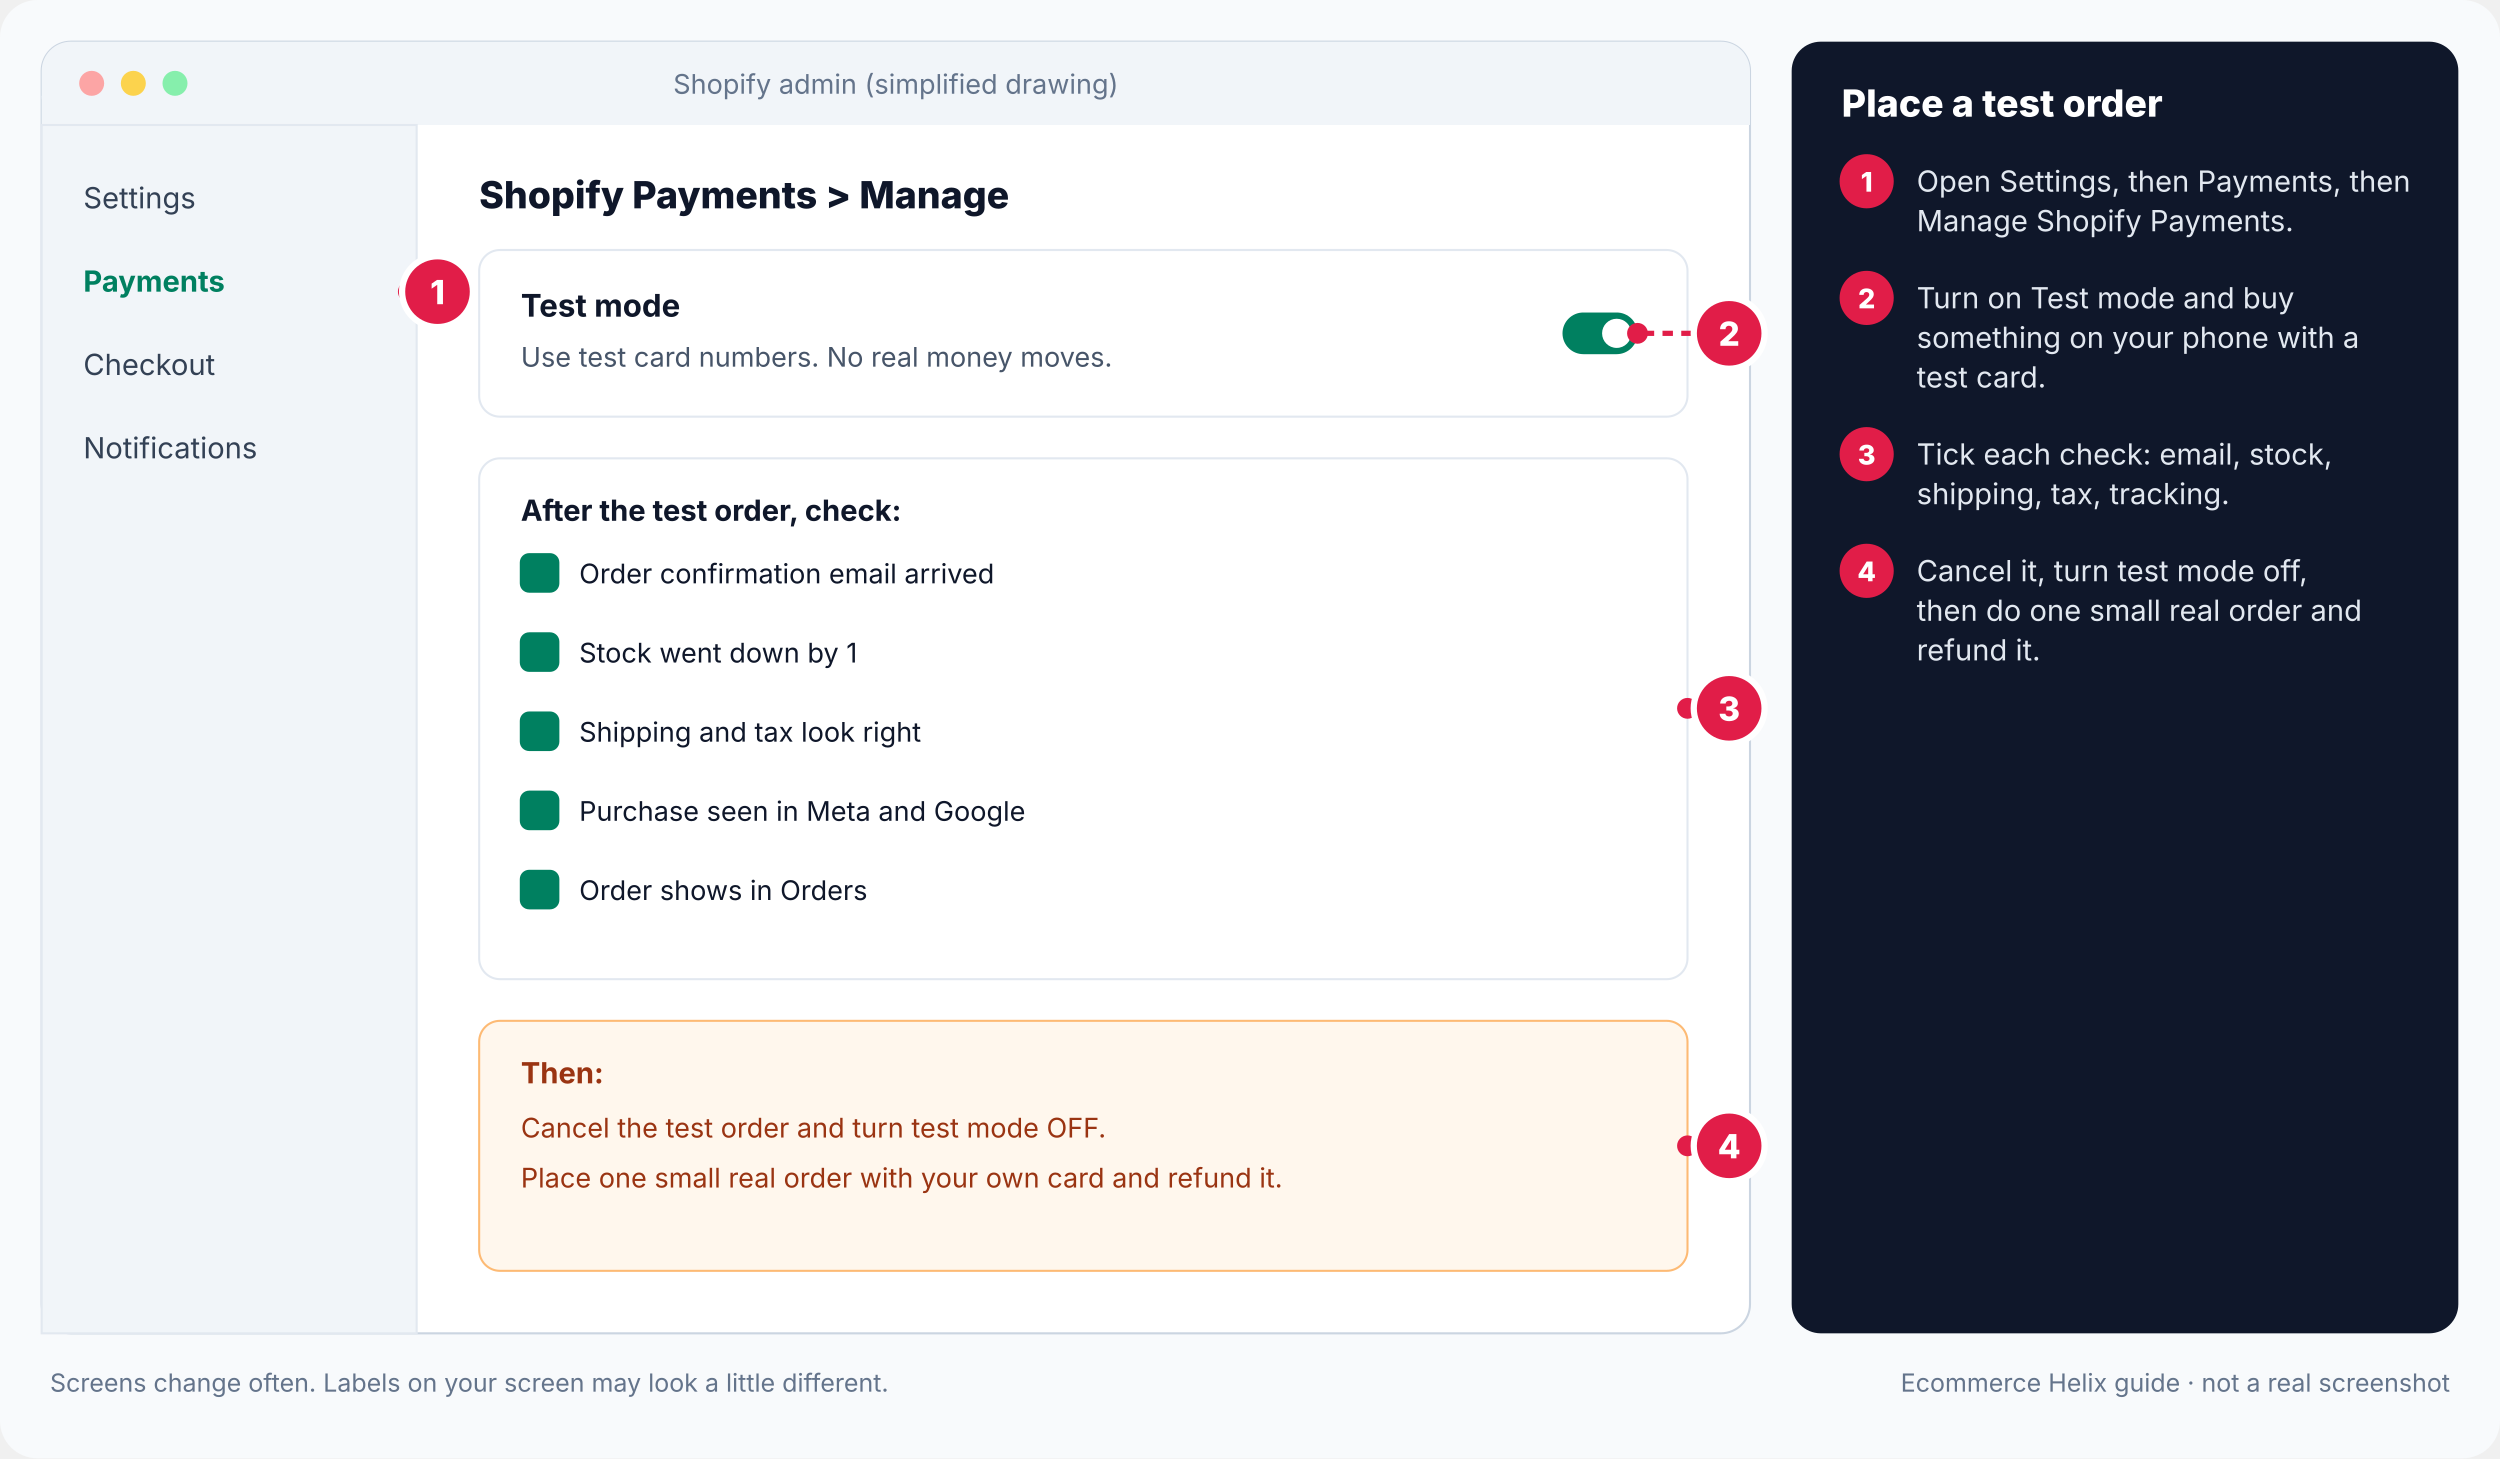
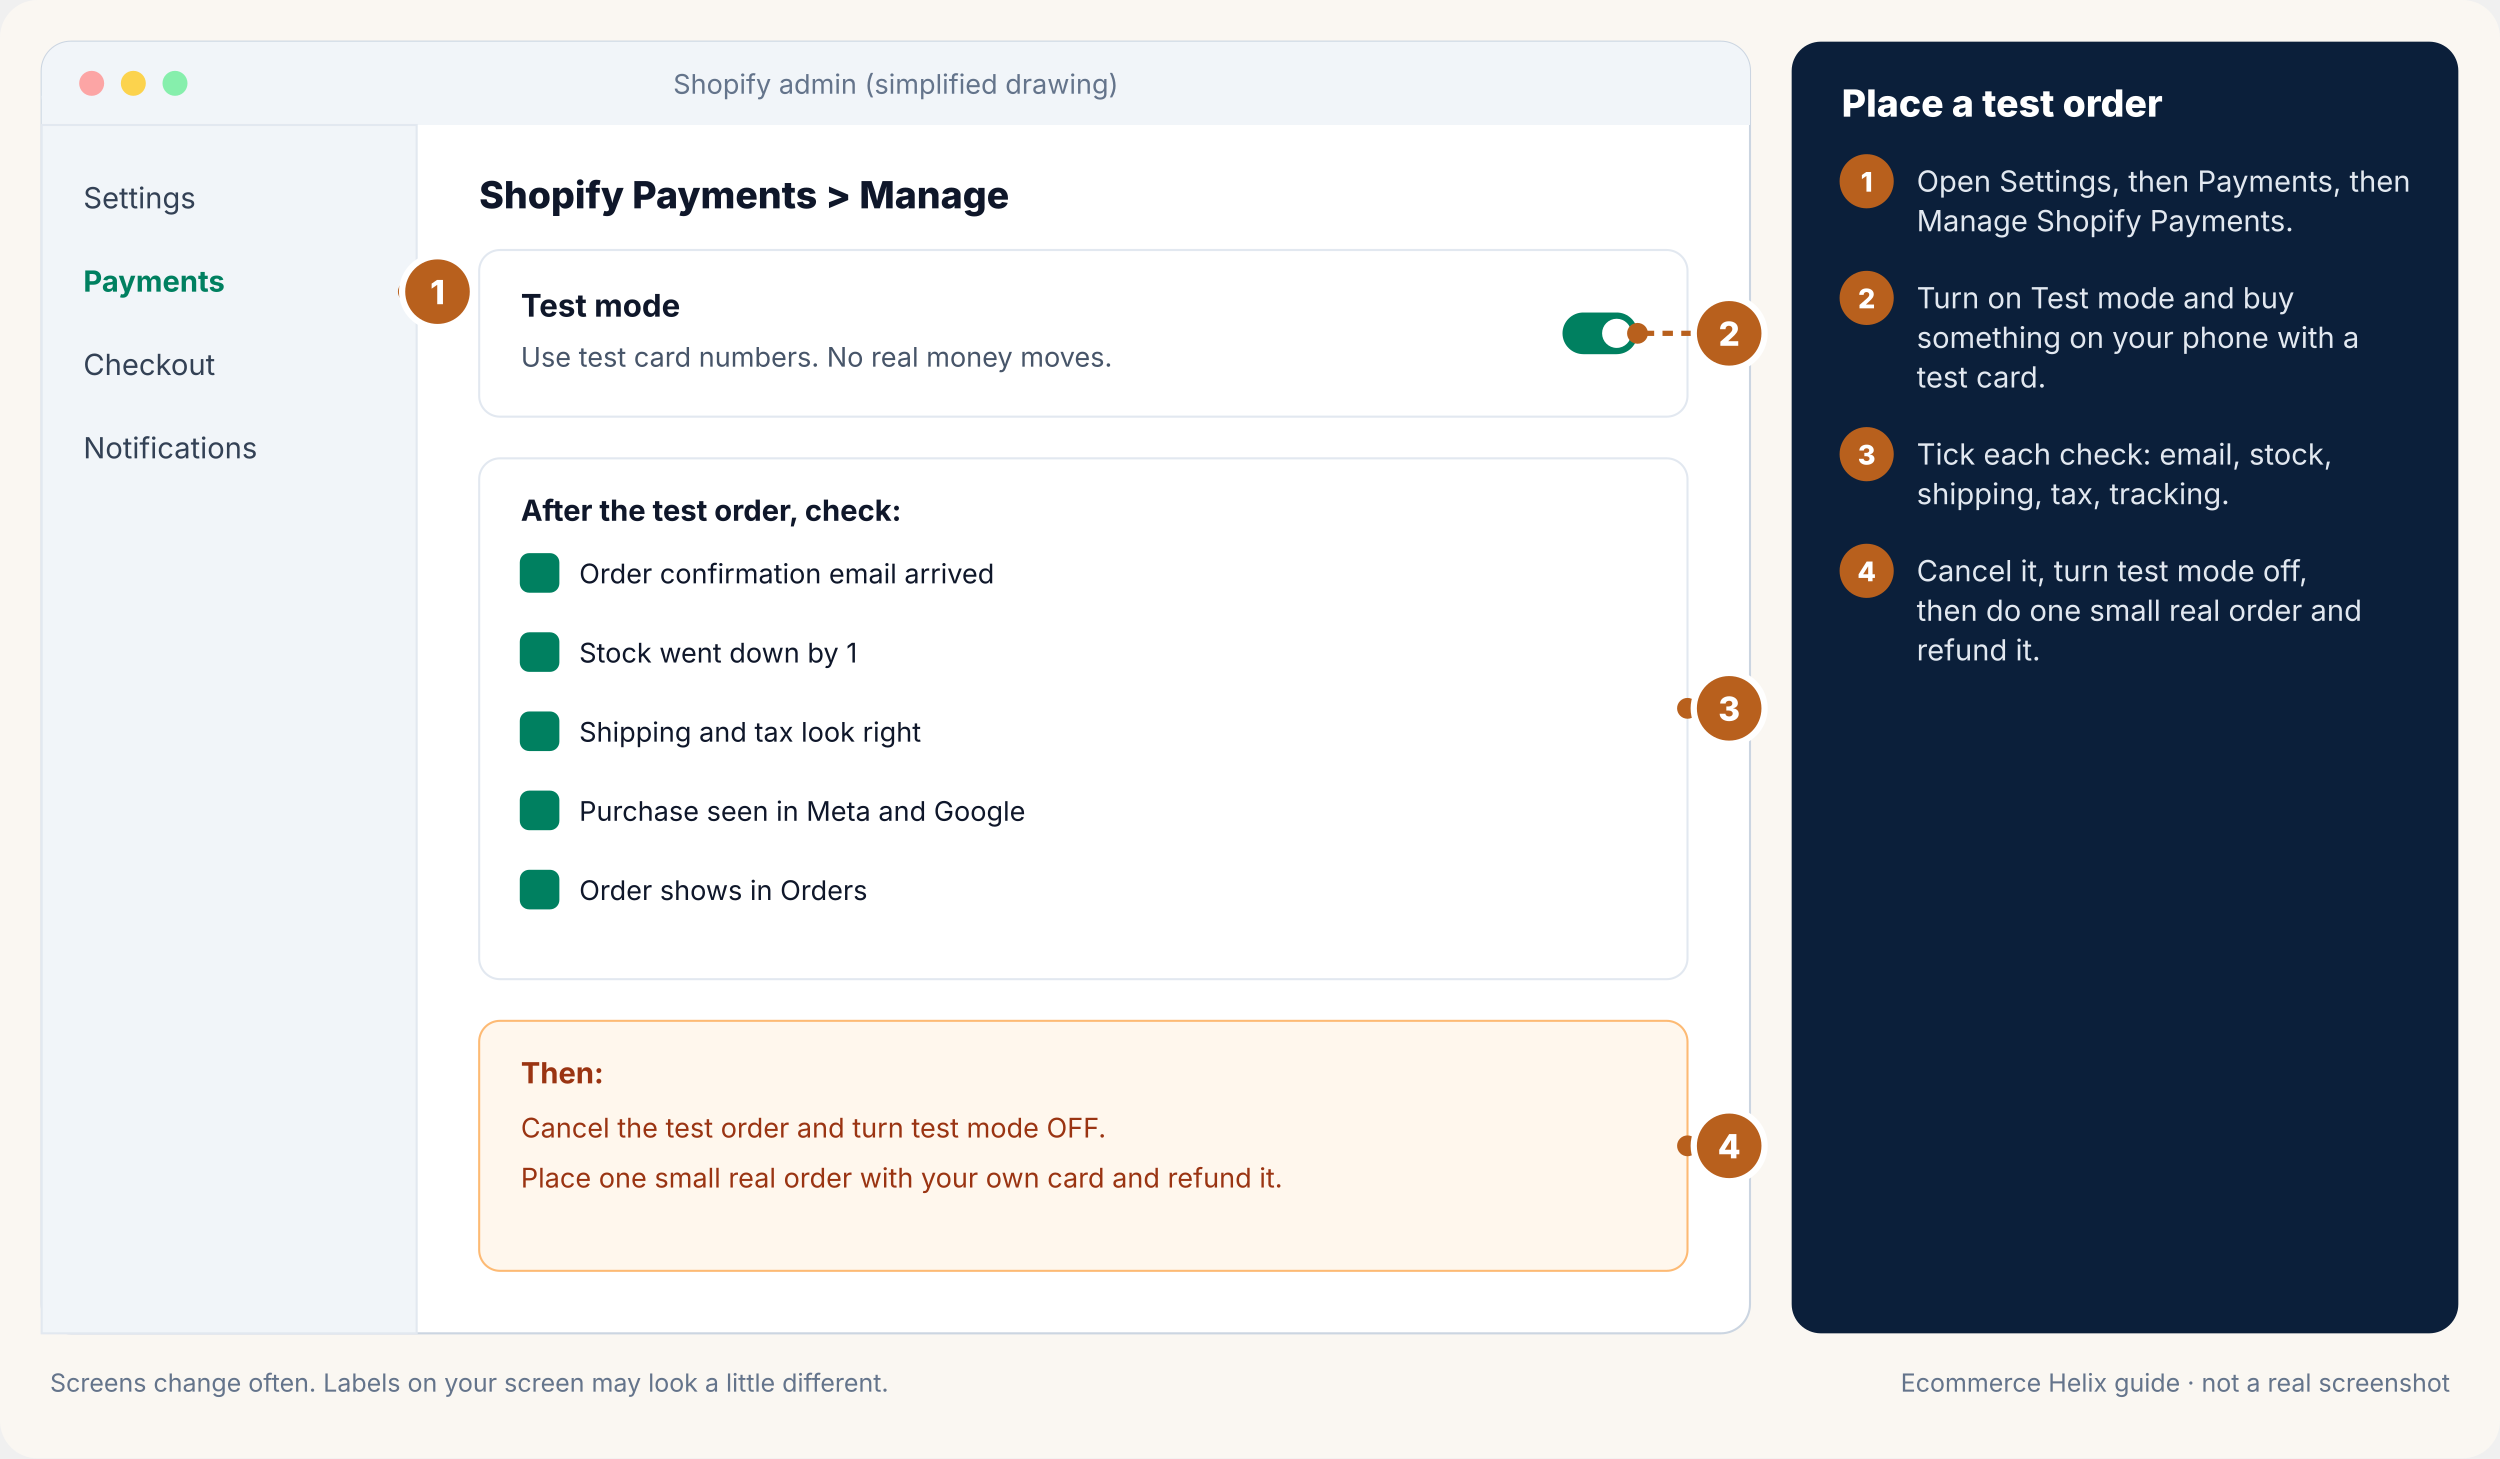
<svg xmlns="http://www.w3.org/2000/svg" viewBox="0 0 1200 700" width="1200" height="700" role="img" aria-label="Place a test order" font-family="Inter, -apple-system, Segoe UI, Roboto, Helvetica, Arial, sans-serif">
-   <rect width="1200" height="700" rx="18" fill="#f8fafc" />
+   <rect width="1200" height="700" rx="18" fill="#faf7f2" />
  <rect x="20" y="20" width="820" height="620" rx="14" fill="#fff" stroke="#cbd5e1" />
  <rect x="20" y="20" width="820" height="40" rx="14" fill="#f1f5f9" />
  <rect x="20" y="46" width="820" height="14" fill="#f1f5f9" />
  <circle cx="44" cy="40" r="6" fill="#fca5a5" />
  <circle cx="64" cy="40" r="6" fill="#fcd34d" />
  <circle cx="84" cy="40" r="6" fill="#86efac" />
  <text x="430" y="45" font-size="13" fill="#64748b" text-anchor="middle">Shopify admin (simplified drawing)</text>
  <rect x="20" y="60" width="180" height="580" rx="0" fill="#f1f5f9" stroke="#e2e8f0" stroke-width="1" />
  <text x="40" y="100" font-size="14" font-weight="400" fill="#334155" text-anchor="start">Settings</text>
  <text x="40" y="140" font-size="14" font-weight="700" fill="#008060" text-anchor="start">  Payments</text>
  <text x="40" y="180" font-size="14" font-weight="400" fill="#334155" text-anchor="start">  Checkout</text>
  <text x="40" y="220" font-size="14" font-weight="400" fill="#334155" text-anchor="start">  Notifications</text>
  <text x="230" y="100" font-size="18" font-weight="800" fill="#0f172a" text-anchor="start">Shopify Payments &gt; Manage</text>
  <rect x="230" y="120" width="580" height="80" rx="10" fill="#fff" stroke="#e2e8f0" stroke-width="1" />
  <text x="250" y="152" font-size="15" font-weight="700" fill="#0f172a" text-anchor="start">Test mode</text>
  <text x="250" y="176" font-size="13" font-weight="400" fill="#475569" text-anchor="start">Use test card numbers. No real money moves.</text>
  <rect x="750" y="150" width="36" height="20" rx="10" fill="#008060" stroke="none" stroke-width="1" />
  <circle cx="776" cy="160" r="7" fill="#fff" />
  <rect x="230" y="220" width="580" height="250" rx="10" fill="#fff" stroke="#e2e8f0" stroke-width="1" />
  <text x="250" y="250" font-size="14" font-weight="700" fill="#0f172a" text-anchor="start">After the test order, check:</text>
  <rect x="250" y="266" width="18" height="18" rx="4" fill="#008060" stroke="#008060" stroke-width="1" />
  <text x="278" y="280" font-size="13" font-weight="400" fill="#0f172a" text-anchor="start">Order confirmation email arrived</text>
  <rect x="250" y="304" width="18" height="18" rx="4" fill="#008060" stroke="#008060" stroke-width="1" />
  <text x="278" y="318" font-size="13" font-weight="400" fill="#0f172a" text-anchor="start">Stock went down by 1</text>
  <rect x="250" y="342" width="18" height="18" rx="4" fill="#008060" stroke="#008060" stroke-width="1" />
  <text x="278" y="356" font-size="13" font-weight="400" fill="#0f172a" text-anchor="start">Shipping and tax look right</text>
  <rect x="250" y="380" width="18" height="18" rx="4" fill="#008060" stroke="#008060" stroke-width="1" />
  <text x="278" y="394" font-size="13" font-weight="400" fill="#0f172a" text-anchor="start">Purchase seen in Meta and Google</text>
  <rect x="250" y="418" width="18" height="18" rx="4" fill="#008060" stroke="#008060" stroke-width="1" />
  <text x="278" y="432" font-size="13" font-weight="400" fill="#0f172a" text-anchor="start">Order shows in Orders</text>
  <rect x="230" y="490" width="580" height="120" rx="10" fill="#fff7ed" stroke="#fdba74" stroke-width="1" />
  <text x="250" y="520" font-size="14" font-weight="700" fill="#9a3412" text-anchor="start">Then:</text>
  <text x="250" y="546" font-size="13" font-weight="400" fill="#9a3412" text-anchor="start">Cancel the test order and turn test mode OFF.</text>
  <text x="250" y="570" font-size="13" font-weight="400" fill="#9a3412" text-anchor="start">Place one small real order with your own card and refund it.</text>
-   <line x1="210" y1="140" x2="196" y2="140" stroke="#e11d48" stroke-width="2.5" stroke-dasharray="5 4" />
-   <circle cx="196" cy="140" r="5" fill="#e11d48" />
-   <circle cx="210" cy="140" r="17" fill="#e11d48" stroke="#fff" stroke-width="3" />
+   <line x1="210" y1="140" x2="196" y2="140" stroke="#b8601d" stroke-width="2.5" stroke-dasharray="5 4" />
+   <circle cx="196" cy="140" r="5" fill="#b8601d" />
+   <circle cx="210" cy="140" r="17" fill="#b8601d" stroke="#fff" stroke-width="3" />
  <text x="210" y="146" font-size="16" font-weight="800" fill="#fff" text-anchor="middle">1</text>
-   <line x1="830" y1="160" x2="786" y2="160" stroke="#e11d48" stroke-width="2.5" stroke-dasharray="5 4" />
-   <circle cx="786" cy="160" r="5" fill="#e11d48" />
-   <circle cx="830" cy="160" r="17" fill="#e11d48" stroke="#fff" stroke-width="3" />
+   <line x1="830" y1="160" x2="786" y2="160" stroke="#b8601d" stroke-width="2.5" stroke-dasharray="5 4" />
+   <circle cx="786" cy="160" r="5" fill="#b8601d" />
+   <circle cx="830" cy="160" r="17" fill="#b8601d" stroke="#fff" stroke-width="3" />
  <text x="830" y="166" font-size="16" font-weight="800" fill="#fff" text-anchor="middle">2</text>
-   <line x1="830" y1="340" x2="810" y2="340" stroke="#e11d48" stroke-width="2.5" stroke-dasharray="5 4" />
-   <circle cx="810" cy="340" r="5" fill="#e11d48" />
-   <circle cx="830" cy="340" r="17" fill="#e11d48" stroke="#fff" stroke-width="3" />
+   <line x1="830" y1="340" x2="810" y2="340" stroke="#b8601d" stroke-width="2.5" stroke-dasharray="5 4" />
+   <circle cx="810" cy="340" r="5" fill="#b8601d" />
+   <circle cx="830" cy="340" r="17" fill="#b8601d" stroke="#fff" stroke-width="3" />
  <text x="830" y="346" font-size="16" font-weight="800" fill="#fff" text-anchor="middle">3</text>
-   <line x1="830" y1="550" x2="810" y2="550" stroke="#e11d48" stroke-width="2.5" stroke-dasharray="5 4" />
-   <circle cx="810" cy="550" r="5" fill="#e11d48" />
-   <circle cx="830" cy="550" r="17" fill="#e11d48" stroke="#fff" stroke-width="3" />
+   <line x1="830" y1="550" x2="810" y2="550" stroke="#b8601d" stroke-width="2.5" stroke-dasharray="5 4" />
+   <circle cx="810" cy="550" r="5" fill="#b8601d" />
+   <circle cx="830" cy="550" r="17" fill="#b8601d" stroke="#fff" stroke-width="3" />
  <text x="830" y="556" font-size="16" font-weight="800" fill="#fff" text-anchor="middle">4</text>
-   <rect x="860" y="20" width="320" height="620" rx="14" fill="#0f172a" />
+   <rect x="860" y="20" width="320" height="620" rx="14" fill="#0b1f3a" />
  <text x="884" y="56" font-size="18" font-weight="800" fill="#fff">Place a test order</text>
-   <circle cx="896" cy="87" r="13" fill="#e11d48" />
+   <circle cx="896" cy="87" r="13" fill="#b8601d" />
  <text x="896" y="92" font-size="13" font-weight="800" fill="#fff" text-anchor="middle">1</text>
  <text x="920" y="92" font-size="14" fill="#e2e8f0">Open Settings, then Payments, then</text>
  <text x="920" y="111" font-size="14" fill="#e2e8f0">Manage Shopify Payments.</text>
-   <circle cx="896" cy="143" r="13" fill="#e11d48" />
+   <circle cx="896" cy="143" r="13" fill="#b8601d" />
  <text x="896" y="148" font-size="13" font-weight="800" fill="#fff" text-anchor="middle">2</text>
  <text x="920" y="148" font-size="14" fill="#e2e8f0">Turn on Test mode and buy</text>
  <text x="920" y="167" font-size="14" fill="#e2e8f0">something on your phone with a</text>
  <text x="920" y="186" font-size="14" fill="#e2e8f0">test card.</text>
-   <circle cx="896" cy="218" r="13" fill="#e11d48" />
+   <circle cx="896" cy="218" r="13" fill="#b8601d" />
  <text x="896" y="223" font-size="13" font-weight="800" fill="#fff" text-anchor="middle">3</text>
  <text x="920" y="223" font-size="14" fill="#e2e8f0">Tick each check: email, stock,</text>
  <text x="920" y="242" font-size="14" fill="#e2e8f0">shipping, tax, tracking.</text>
-   <circle cx="896" cy="274" r="13" fill="#e11d48" />
+   <circle cx="896" cy="274" r="13" fill="#b8601d" />
  <text x="896" y="279" font-size="13" font-weight="800" fill="#fff" text-anchor="middle">4</text>
  <text x="920" y="279" font-size="14" fill="#e2e8f0">Cancel it, turn test mode off,</text>
  <text x="920" y="298" font-size="14" fill="#e2e8f0">then do one small real order and</text>
  <text x="920" y="317" font-size="14" fill="#e2e8f0">refund it.</text>
  <text x="24" y="668" font-size="12" fill="#64748b">Screens change often. Labels on your screen may look a little different.</text>
  <text x="1176" y="668" font-size="12" fill="#64748b" text-anchor="end">Ecommerce Helix guide · not a real screenshot</text>
</svg>
